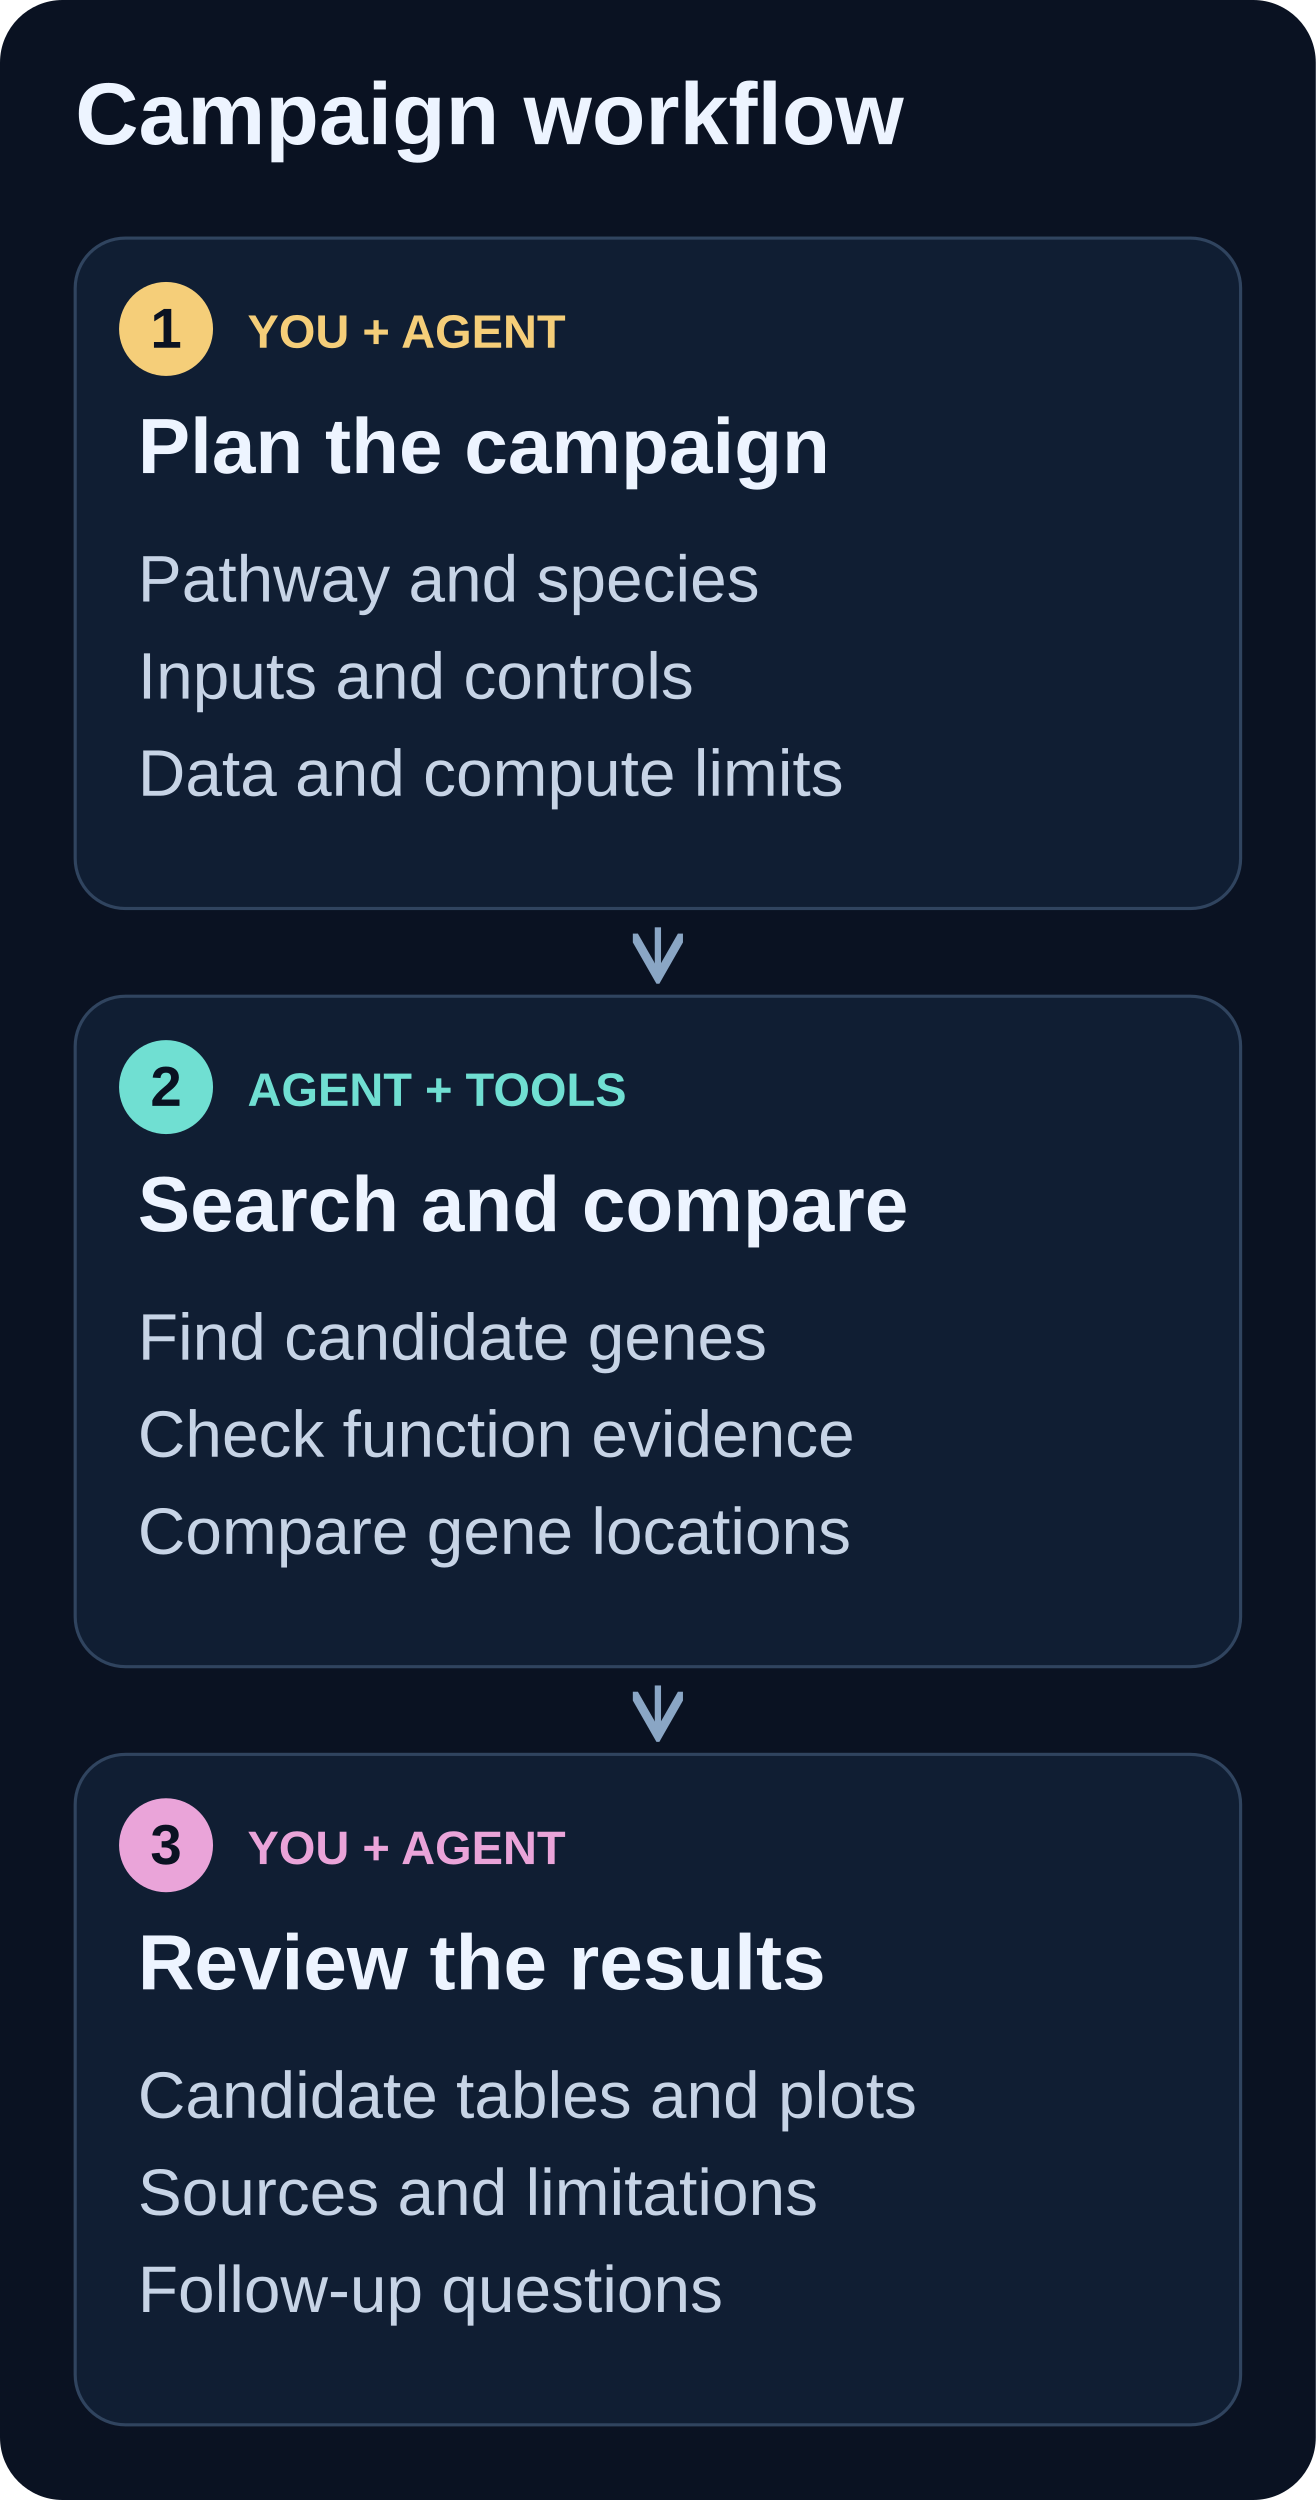
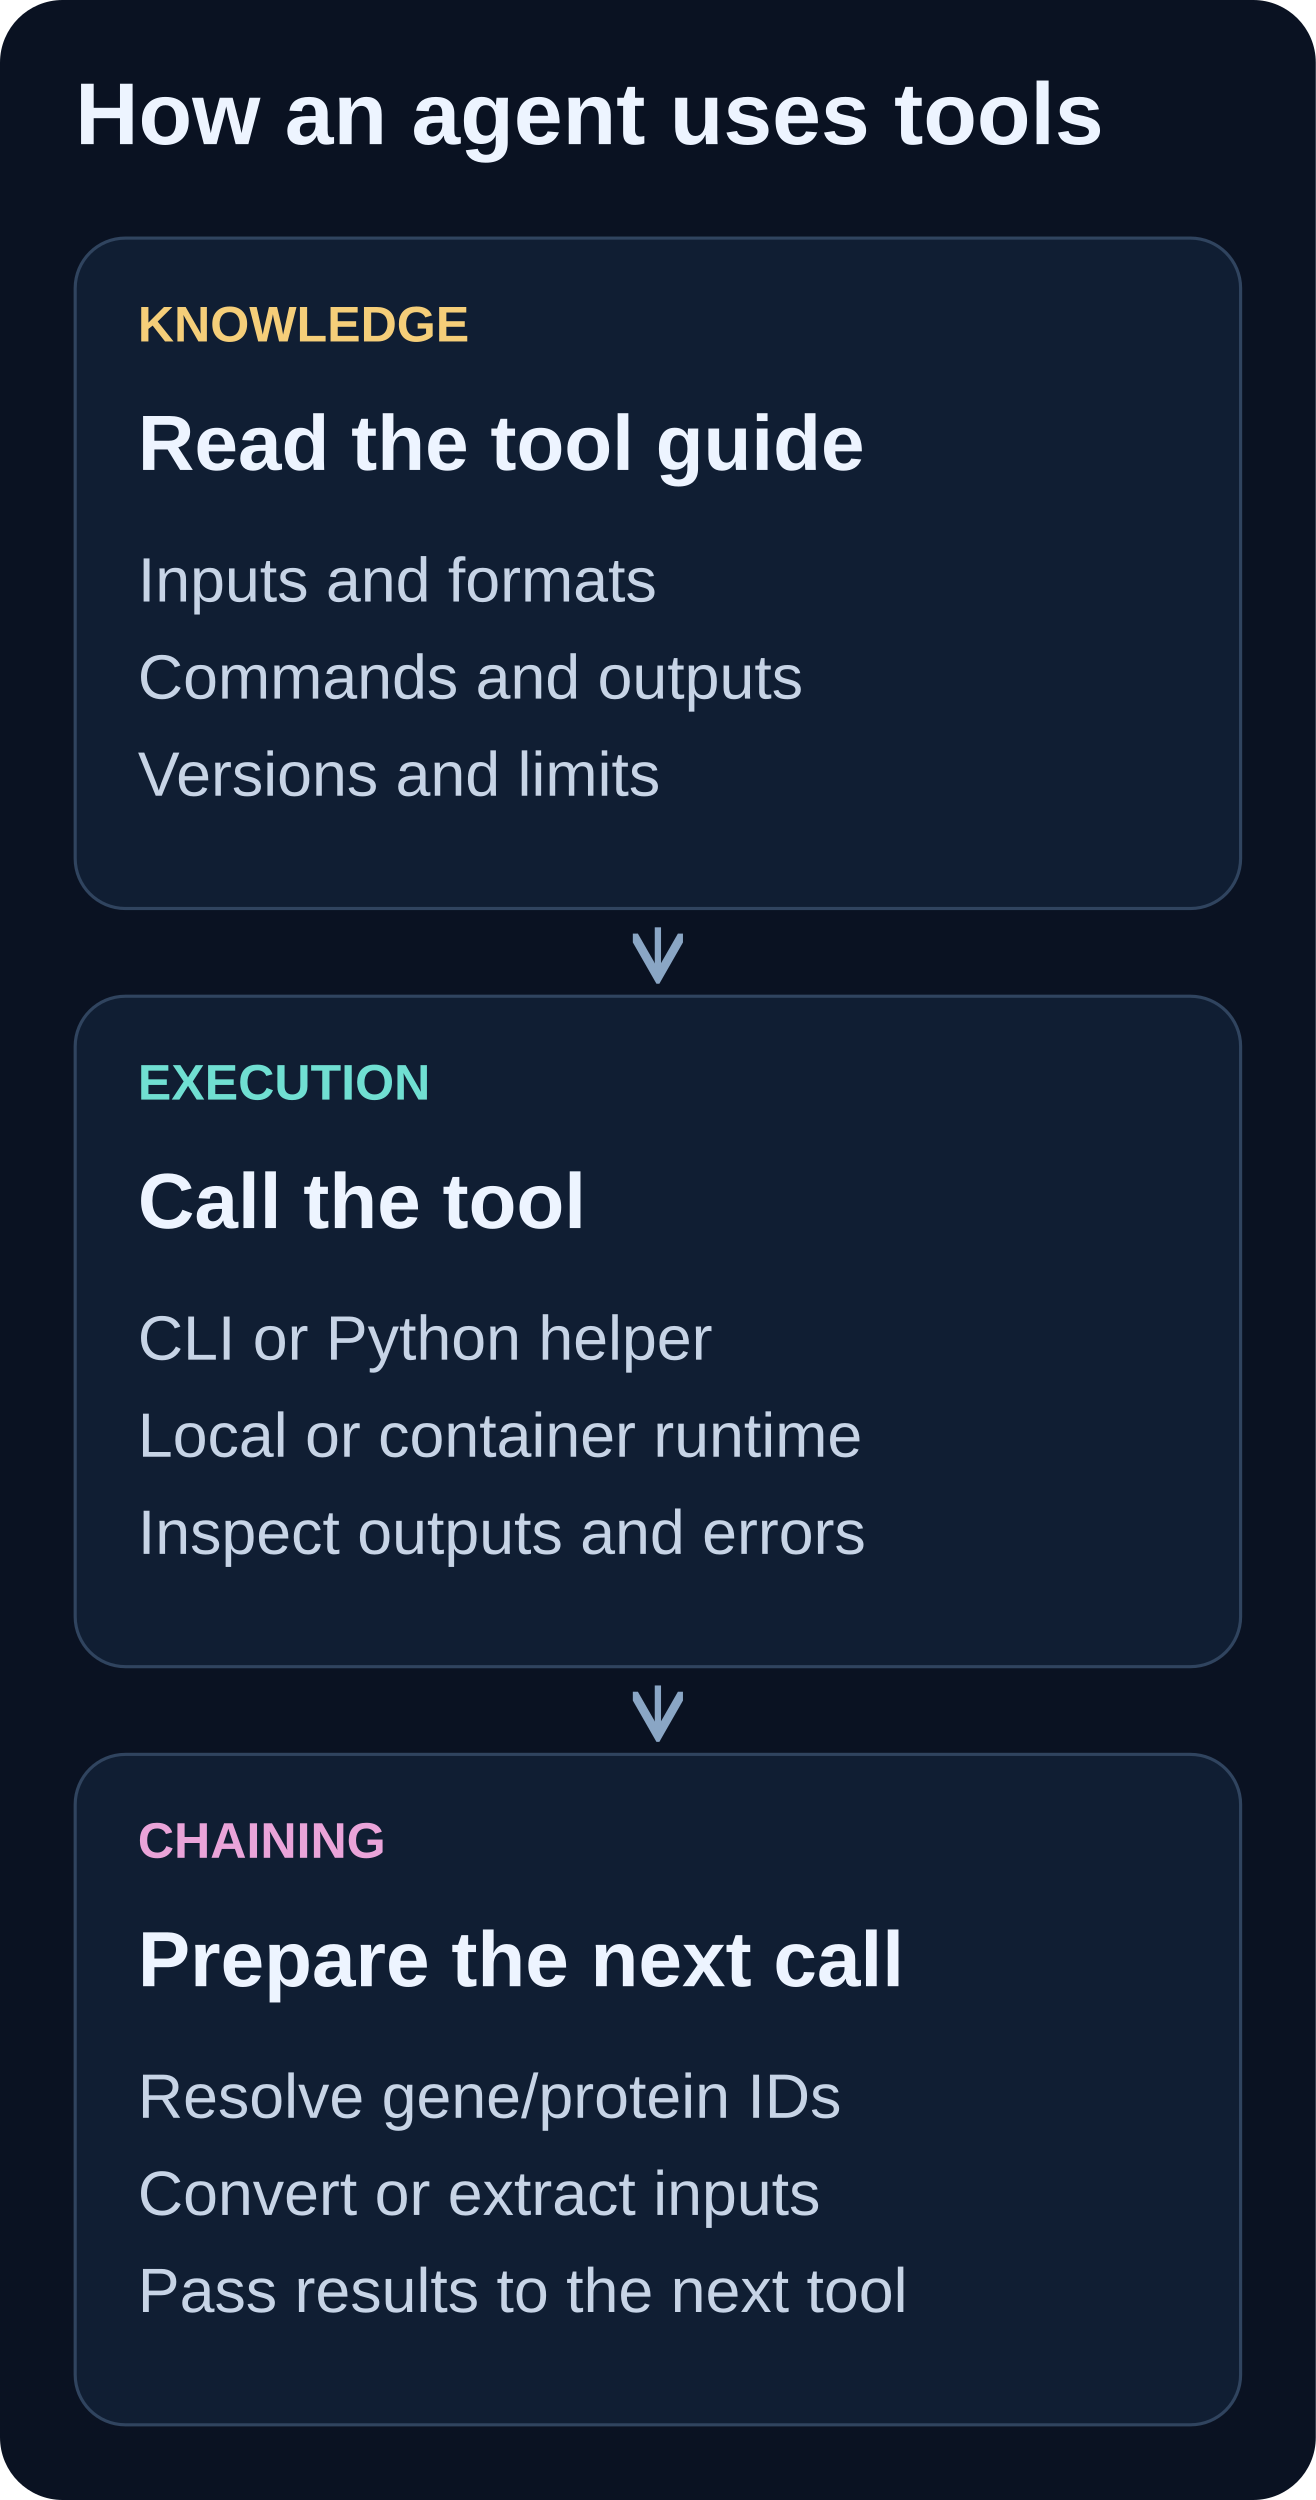
<svg xmlns="http://www.w3.org/2000/svg" width="420" height="798" viewBox="0 0 420 798" role="img" aria-labelledby="title desc">
  <defs>
    <marker id="arrow" markerWidth="8" markerHeight="8" refX="6" refY="4" orient="auto-start-reverse">
      <path d="M0 0 L7 4 L0 8" fill="none" stroke="#8aa6c5" stroke-width="1.4" />
    </marker>
  </defs>
  <rect width="420" height="798" rx="20" fill="#0a1222" />
  <g font-family="Arial, Helvetica, sans-serif">
-     <text x="24" y="46" font-size="28" fill="#edf4ff" font-weight="700">Campaign workflow</text>
+     <text x="24" y="46" font-size="28" fill="#edf4ff" font-weight="700">How an agent uses tools</text>
    <rect x="24" y="76" width="372" height="214" rx="16" fill="#101e33" stroke="#30445f" />
-     <circle cx="53" cy="105" r="15" fill="#f5ce79" />
-     <text x="48" y="111" font-size="18" fill="#0a1222" font-weight="700">1</text>
-     <text x="79" y="111" font-size="15" fill="#f5ce79" font-weight="700">YOU + AGENT</text>
-     <text x="44" y="151" font-size="25" fill="#edf4ff" font-weight="700">Plan the campaign</text>
-     <text x="44" y="192" font-size="21" fill="#c7d4e6" font-weight="400">Pathway and species</text>
-     <text x="44" y="223" font-size="21" fill="#c7d4e6" font-weight="400">Inputs and controls</text>
-     <text x="44" y="254" font-size="21" fill="#c7d4e6" font-weight="400">Data and compute limits</text>
-     <path d="M210 296 V310" fill="none" stroke="#8aa6c5" stroke-width="2" marker-end="url(#arrow)" />
+     <text x="44" y="109" font-size="16" fill="#f5ce79" font-weight="700">KNOWLEDGE</text>
+     <text x="44" y="150" font-size="25" fill="#edf4ff" font-weight="700">Read the tool guide</text>
+     <text x="44" y="192" font-size="20" fill="#c7d4e6" font-weight="400">Inputs and formats</text>
+     <text x="44" y="223" font-size="20" fill="#c7d4e6" font-weight="400">Commands and outputs</text>
+     <text x="44" y="254" font-size="20" fill="#c7d4e6" font-weight="400">Versions and limits</text>
+     <path d="M210 296 L210 310" fill="none" stroke="#8aa6c5" stroke-width="2" marker-end="url(#arrow)" />
    <rect x="24" y="318" width="372" height="214" rx="16" fill="#101e33" stroke="#30445f" />
-     <circle cx="53" cy="347" r="15" fill="#70dfd2" />
-     <text x="48" y="353" font-size="18" fill="#0a1222" font-weight="700">2</text>
-     <text x="79" y="353" font-size="15" fill="#70dfd2" font-weight="700">AGENT + TOOLS</text>
-     <text x="44" y="393" font-size="25" fill="#edf4ff" font-weight="700">Search and compare</text>
-     <text x="44" y="434" font-size="21" fill="#c7d4e6" font-weight="400">Find candidate genes</text>
-     <text x="44" y="465" font-size="21" fill="#c7d4e6" font-weight="400">Check function evidence</text>
-     <text x="44" y="496" font-size="21" fill="#c7d4e6" font-weight="400">Compare gene locations</text>
-     <path d="M210 538 V552" fill="none" stroke="#8aa6c5" stroke-width="2" marker-end="url(#arrow)" />
+     <text x="44" y="351" font-size="16" fill="#70dfd2" font-weight="700">EXECUTION</text>
+     <text x="44" y="392" font-size="25" fill="#edf4ff" font-weight="700">Call the tool</text>
+     <text x="44" y="434" font-size="20" fill="#c7d4e6" font-weight="400">CLI or Python helper</text>
+     <text x="44" y="465" font-size="20" fill="#c7d4e6" font-weight="400">Local or container runtime</text>
+     <text x="44" y="496" font-size="20" fill="#c7d4e6" font-weight="400">Inspect outputs and errors</text>
+     <path d="M210 538 L210 552" fill="none" stroke="#8aa6c5" stroke-width="2" marker-end="url(#arrow)" />
    <rect x="24" y="560" width="372" height="214" rx="16" fill="#101e33" stroke="#30445f" />
-     <circle cx="53" cy="589" r="15" fill="#eaa4d9" />
-     <text x="48" y="595" font-size="18" fill="#0a1222" font-weight="700">3</text>
-     <text x="79" y="595" font-size="15" fill="#eaa4d9" font-weight="700">YOU + AGENT</text>
-     <text x="44" y="635" font-size="25" fill="#edf4ff" font-weight="700">Review the results</text>
-     <text x="44" y="676" font-size="21" fill="#c7d4e6" font-weight="400">Candidate tables and plots</text>
-     <text x="44" y="707" font-size="21" fill="#c7d4e6" font-weight="400">Sources and limitations</text>
-     <text x="44" y="738" font-size="21" fill="#c7d4e6" font-weight="400">Follow-up questions</text>
+     <text x="44" y="593" font-size="16" fill="#eaa4d9" font-weight="700">CHAINING</text>
+     <text x="44" y="634" font-size="25" fill="#edf4ff" font-weight="700">Prepare the next call</text>
+     <text x="44" y="676" font-size="20" fill="#c7d4e6" font-weight="400">Resolve gene/protein IDs</text>
+     <text x="44" y="707" font-size="20" fill="#c7d4e6" font-weight="400">Convert or extract inputs</text>
+     <text x="44" y="738" font-size="20" fill="#c7d4e6" font-weight="400">Pass results to the next tool</text>
  </g>
</svg>
